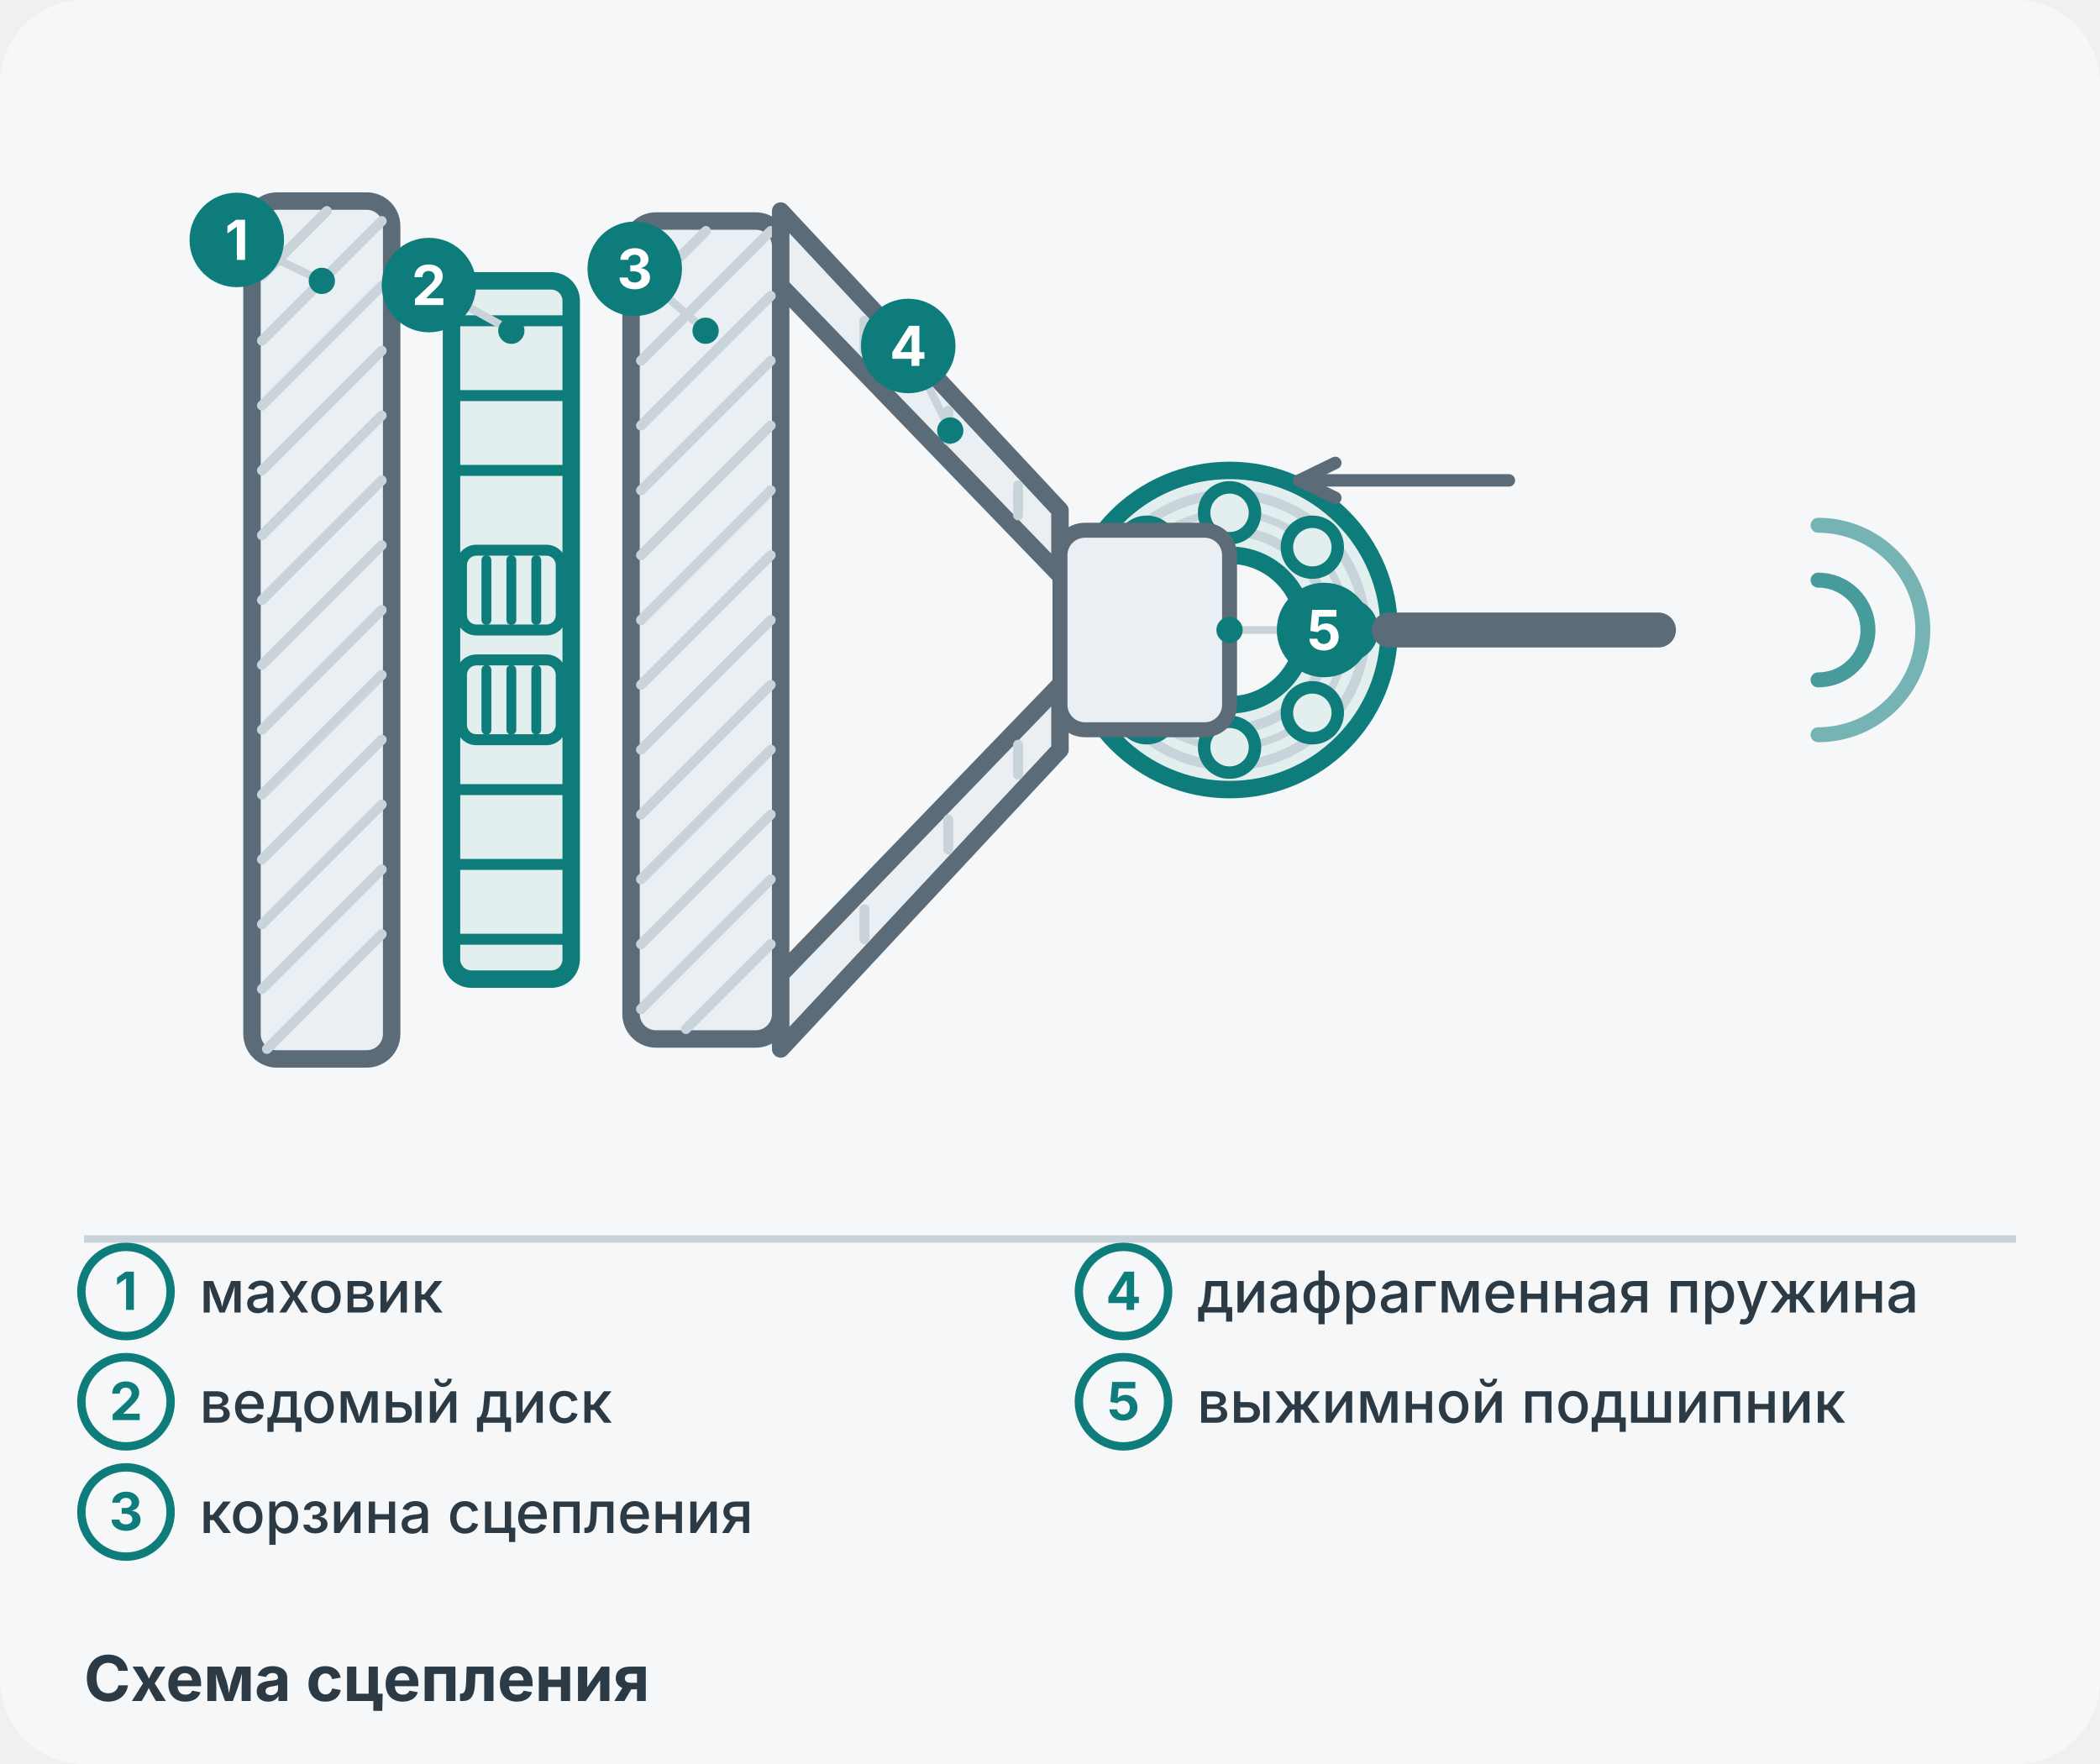
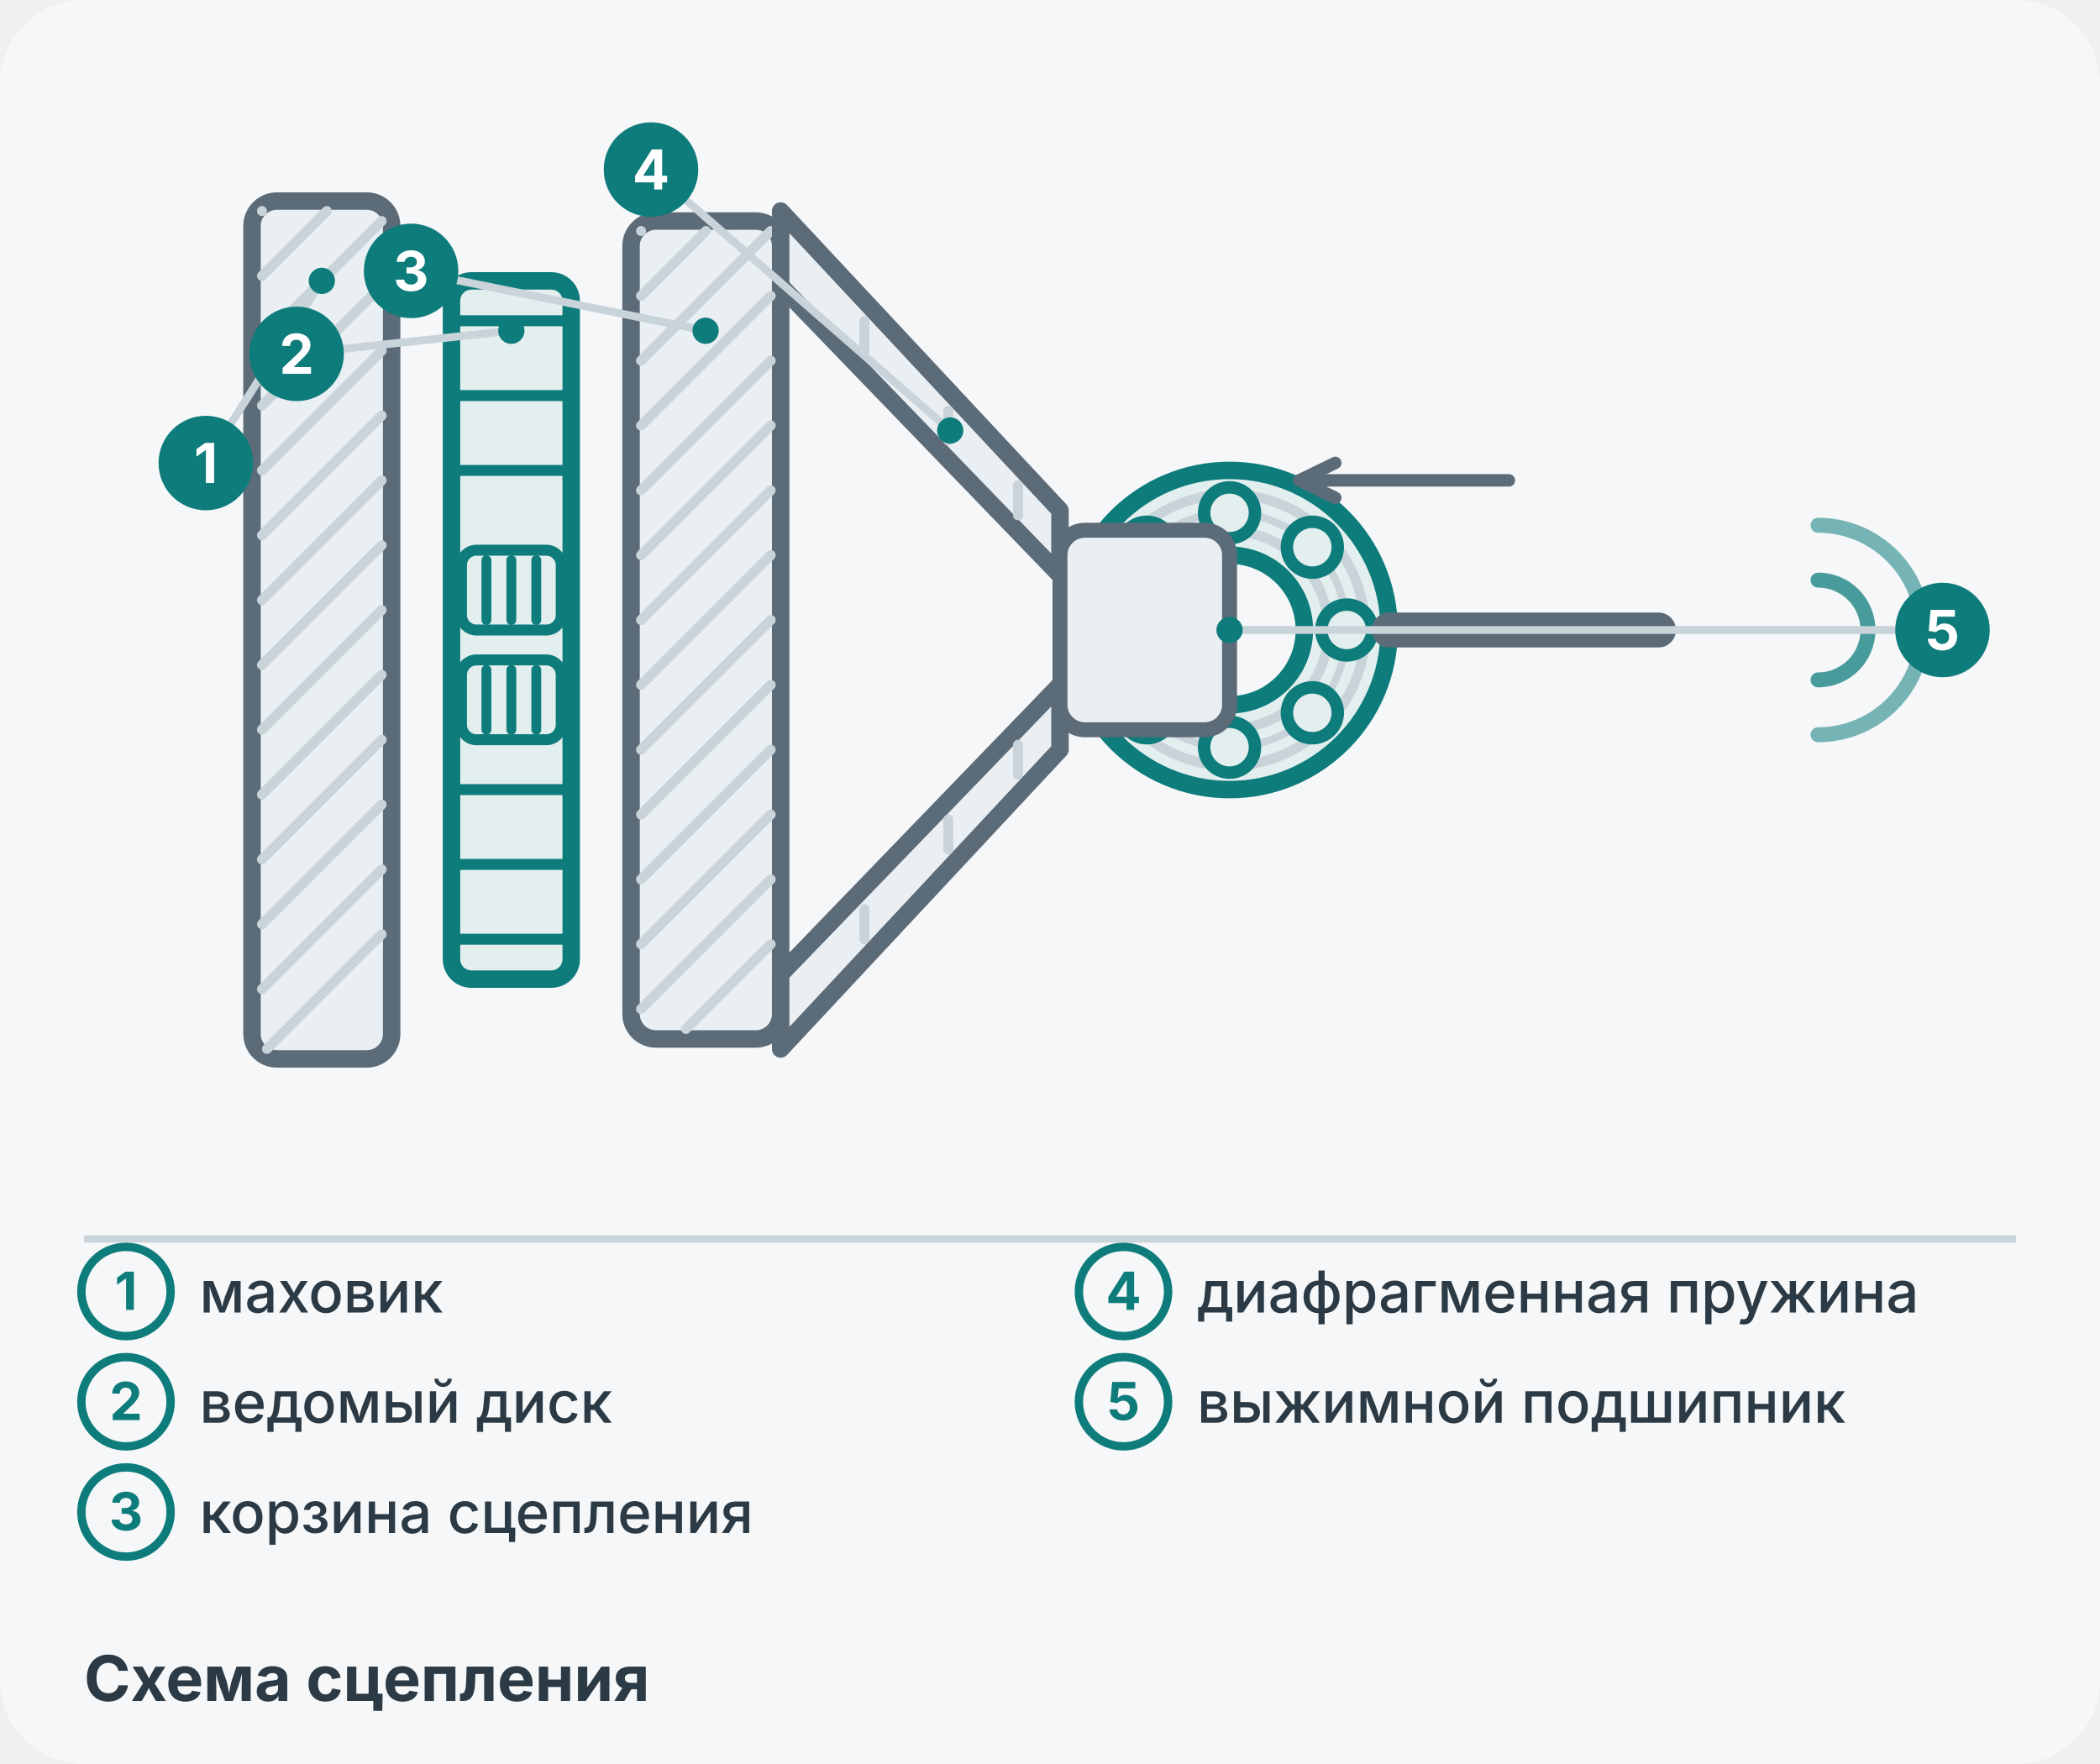
<svg xmlns="http://www.w3.org/2000/svg" viewBox="0 0 400 336" role="img" aria-label="Схема сцепления">
  <rect width="400" height="336" rx="16" fill="#F5F7F9" />
  <g transform="translate(10,6) scale(0.95)">
    <g fill="none" stroke-linecap="round" stroke-linejoin="round">
      <rect x="40.0" y="34.0" width="28.0" height="172.0" rx="5" stroke="#5C6B78" stroke-width="3.5" fill="#EAEFF3" />
      <path d="M 42.0 36.0 L 42.0 36.0" stroke="#C9D3DA" stroke-width="2" />
      <path d="M 55.0 36.0 L 42.0 49.0" stroke="#C9D3DA" stroke-width="2" />
      <path d="M 66.0 38.0 L 42.0 62.0" stroke="#C9D3DA" stroke-width="2" />
      <path d="M 66.0 51.0 L 42.0 75.0" stroke="#C9D3DA" stroke-width="2" />
      <path d="M 66.0 64.0 L 42.0 88.0" stroke="#C9D3DA" stroke-width="2" />
      <path d="M 66.0 77.0 L 42.0 101.0" stroke="#C9D3DA" stroke-width="2" />
      <path d="M 66.0 90.0 L 42.0 114.0" stroke="#C9D3DA" stroke-width="2" />
      <path d="M 66.0 103.0 L 42.0 127.0" stroke="#C9D3DA" stroke-width="2" />
      <path d="M 66.0 116.0 L 42.0 140.0" stroke="#C9D3DA" stroke-width="2" />
      <path d="M 66.0 129.0 L 42.0 153.0" stroke="#C9D3DA" stroke-width="2" />
      <path d="M 66.0 142.0 L 42.0 166.0" stroke="#C9D3DA" stroke-width="2" />
      <path d="M 66.0 155.0 L 42.0 179.0" stroke="#C9D3DA" stroke-width="2" />
      <path d="M 66.0 168.0 L 42.0 192.0" stroke="#C9D3DA" stroke-width="2" />
      <path d="M 66.0 181.0 L 43.0 204.0" stroke="#C9D3DA" stroke-width="2" />
      <rect x="80.0" y="50.0" width="24.0" height="140.0" rx="4" stroke="#0E7C7B" stroke-width="3.5" fill="#E3EFEF" />
      <path d="M 80.0 58.0 L 104.0 58.0" stroke="#0E7C7B" stroke-width="2.2" />
      <path d="M 80.0 73.0 L 104.0 73.0" stroke="#0E7C7B" stroke-width="2.2" />
      <path d="M 80.0 88.0 L 104.0 88.0" stroke="#0E7C7B" stroke-width="2.2" />
      <path d="M 80.0 152.0 L 104.0 152.0" stroke="#0E7C7B" stroke-width="2.2" />
      <path d="M 80.0 167.0 L 104.0 167.0" stroke="#0E7C7B" stroke-width="2.2" />
      <path d="M 80.0 182.0 L 104.0 182.0" stroke="#0E7C7B" stroke-width="2.2" />
      <rect x="82.0" y="104.0" width="20.0" height="16.0" rx="3" stroke="#0E7C7B" stroke-width="2.2" fill="#E3EFEF" />
      <path d="M 87.0 106.0 L 87.0 118.0" stroke="#0E7C7B" stroke-width="1.98" />
      <path d="M 92.0 106.0 L 92.0 118.0" stroke="#0E7C7B" stroke-width="1.98" />
      <path d="M 97.0 106.0 L 97.0 118.0" stroke="#0E7C7B" stroke-width="1.98" />
      <rect x="82.0" y="126.0" width="20.0" height="16.0" rx="3" stroke="#0E7C7B" stroke-width="2.2" fill="#E3EFEF" />
      <path d="M 87.0 128.0 L 87.0 140.0" stroke="#0E7C7B" stroke-width="1.98" />
      <path d="M 92.0 128.0 L 92.0 140.0" stroke="#0E7C7B" stroke-width="1.98" />
      <path d="M 97.0 128.0 L 97.0 140.0" stroke="#0E7C7B" stroke-width="1.98" />
      <rect x="116.0" y="38.0" width="30.0" height="164.0" rx="5" stroke="#5C6B78" stroke-width="3.5" fill="#EAEFF3" />
      <path d="M 118.0 40.0 L 118.0 40.0" stroke="#C9D3DA" stroke-width="2" />
      <path d="M 131.0 40.0 L 118.0 53.0" stroke="#C9D3DA" stroke-width="2" />
      <path d="M 144.0 40.0 L 118.0 66.0" stroke="#C9D3DA" stroke-width="2" />
      <path d="M 144.0 53.0 L 118.0 79.0" stroke="#C9D3DA" stroke-width="2" />
      <path d="M 144.0 66.0 L 118.0 92.0" stroke="#C9D3DA" stroke-width="2" />
      <path d="M 144.0 79.0 L 118.0 105.0" stroke="#C9D3DA" stroke-width="2" />
      <path d="M 144.0 92.0 L 118.0 118.0" stroke="#C9D3DA" stroke-width="2" />
      <path d="M 144.0 105.0 L 118.0 131.0" stroke="#C9D3DA" stroke-width="2" />
      <path d="M 144.0 118.0 L 118.0 144.0" stroke="#C9D3DA" stroke-width="2" />
      <path d="M 144.0 131.0 L 118.0 157.0" stroke="#C9D3DA" stroke-width="2" />
      <path d="M 144.0 144.0 L 118.0 170.0" stroke="#C9D3DA" stroke-width="2" />
      <path d="M 144.0 157.0 L 118.0 183.0" stroke="#C9D3DA" stroke-width="2" />
      <path d="M 144.0 170.0 L 118.0 196.0" stroke="#C9D3DA" stroke-width="2" />
      <path d="M 144.0 183.0 L 127.0 200.0" stroke="#C9D3DA" stroke-width="2" />
      <path d="M 146.0 36.0 L 202.0 96.0 L 202.0 109.0 L 146.0 51.0 Z" stroke="#5C6B78" stroke-width="3.5" fill="#EAEFF3" />
      <path d="M 146.0 204.0 L 202.0 144.0 L 202.0 131.0 L 146.0 189.0 Z" stroke="#5C6B78" stroke-width="3.5" fill="#EAEFF3" />
      <path d="M 162.8 58.0 L 162.8 64.0" stroke="#C9D3DA" stroke-width="2" />
      <path d="M 162.8 182.0 L 162.8 176.0" stroke="#C9D3DA" stroke-width="2" />
      <path d="M 179.6 76.0 L 179.6 82.0" stroke="#C9D3DA" stroke-width="2" />
      <path d="M 179.6 164.0 L 179.6 158.0" stroke="#C9D3DA" stroke-width="2" />
      <path d="M 193.6 91.0 L 193.6 97.0" stroke="#C9D3DA" stroke-width="2" />
      <path d="M 193.6 149.0 L 193.6 143.0" stroke="#C9D3DA" stroke-width="2" />
      <path d="M 204.0 120.0 A 32.0 32.0 0 1 0 268.0 120.0 A 32.0 32.0 0 1 0 204.0 120.0 Z M 221.0 120.0 A 15.0 15.0 0 1 0 251.0 120.0 A 15.0 15.0 0 1 0 221.0 120.0 Z" fill="#E3EFEF" fill-rule="evenodd" stroke="none" />
      <circle cx="236.0" cy="120.0" r="32.0" stroke="#0E7C7B" stroke-width="3.5" fill="none" />
      <circle cx="236.0" cy="120.0" r="27.2" stroke="#C9D3DA" stroke-width="2" fill="none" />
      <circle cx="236.0" cy="120.0" r="15.0" stroke="#0E7C7B" stroke-width="3.5" fill="none" />
      <circle cx="236.0" cy="120.0" r="19.8" stroke="#C9D3DA" stroke-width="2" fill="none" />
      <circle cx="236.0" cy="120.0" r="23.5" stroke="#C9D3DA" stroke-width="1.5" fill="none" />
      <circle cx="259.5" cy="120.0" r="5.1" stroke="#0E7C7B" stroke-width="2.5" fill="#E3EFEF" />
      <circle cx="252.6" cy="136.6" r="5.1" stroke="#0E7C7B" stroke-width="2.5" fill="#E3EFEF" />
      <circle cx="236.0" cy="143.5" r="5.1" stroke="#0E7C7B" stroke-width="2.5" fill="#E3EFEF" />
      <circle cx="219.4" cy="136.6" r="5.1" stroke="#0E7C7B" stroke-width="2.5" fill="#E3EFEF" />
      <circle cx="212.5" cy="120.0" r="5.1" stroke="#0E7C7B" stroke-width="2.5" fill="#E3EFEF" />
      <circle cx="219.4" cy="103.4" r="5.1" stroke="#0E7C7B" stroke-width="2.5" fill="#E3EFEF" />
      <circle cx="236.0" cy="96.5" r="5.1" stroke="#0E7C7B" stroke-width="2.5" fill="#E3EFEF" />
      <circle cx="252.6" cy="103.4" r="5.1" stroke="#0E7C7B" stroke-width="2.5" fill="#E3EFEF" />
      <rect x="202.0" y="100.0" width="34.0" height="40.0" rx="5" stroke="#5C6B78" stroke-width="3" fill="#EAEFF3" />
      <path d="M 268.0 120.0 L 322.0 120.0" stroke="#5C6B78" stroke-width="7" />
      <path d="M 292.0 90.0 L 250.0 90.0" stroke="#5C6B78" stroke-width="2.5" />
      <path d="M 257.2 86.5 L 250.0 90.0 L 257.2 93.5" stroke="#5C6B78" stroke-width="2.5" fill="none" />
      <path d="M 354 110 A 10 10 0 0 1 354 130" stroke="#0E7C7B" stroke-width="3" opacity="0.75" />
      <path d="M 354 99 A 21 21 0 0 1 354 141" stroke="#0E7C7B" stroke-width="3" opacity="0.55" />
    </g>
  </g>
  <path d="M 16 236 L 384 236" stroke="#C9D3DA" stroke-width="1.4" fill="none" />
  <g fill="none" stroke-linecap="round" stroke-linejoin="round">
-     <path d="M 61.3 53.5 L 45.1 45.7" stroke="#C9D3DA" stroke-width="1.5" fill="none" />
+     <path d="M 61.3 53.5 L 39.2 88.2" stroke="#C9D3DA" stroke-width="1.5" fill="none" />
    <circle cx="61.3" cy="53.5" r="2.5" fill="#0E7C7B" />
-     <circle cx="45.1" cy="45.7" r="9" fill="#0E7C7B" />
-     <text x="45.1" y="49.5" font-family="Manrope, Inter, system-ui, -apple-system, Segoe UI, sans-serif" font-size="10.5" font-weight="700" fill="#FFFFFF" text-anchor="middle">1</text>
-     <path d="M 97.4 63.0 L 81.7 54.3" stroke="#C9D3DA" stroke-width="1.5" fill="none" />
+     <circle cx="39.2" cy="88.2" r="9" fill="#0E7C7B" />
+     <text x="39.2" y="92.0" font-family="Manrope, Inter, system-ui, -apple-system, Segoe UI, sans-serif" font-size="10.5" font-weight="700" fill="#FFFFFF" text-anchor="middle">1</text>
+     <path d="M 97.4 63.0 L 56.5 67.4" stroke="#C9D3DA" stroke-width="1.5" fill="none" />
    <circle cx="97.4" cy="63.0" r="2.5" fill="#0E7C7B" />
-     <circle cx="81.7" cy="54.3" r="9" fill="#0E7C7B" />
-     <text x="81.7" y="58.1" font-family="Manrope, Inter, system-ui, -apple-system, Segoe UI, sans-serif" font-size="10.5" font-weight="700" fill="#FFFFFF" text-anchor="middle">2</text>
-     <path d="M 134.4 63.0 L 120.9 51.2" stroke="#C9D3DA" stroke-width="1.5" fill="none" />
+     <circle cx="56.5" cy="67.4" r="9" fill="#0E7C7B" />
+     <text x="56.5" y="71.2" font-family="Manrope, Inter, system-ui, -apple-system, Segoe UI, sans-serif" font-size="10.5" font-weight="700" fill="#FFFFFF" text-anchor="middle">2</text>
+     <path d="M 134.4 63.0 L 78.3 51.6" stroke="#C9D3DA" stroke-width="1.5" fill="none" />
    <circle cx="134.4" cy="63.0" r="2.5" fill="#0E7C7B" />
-     <circle cx="120.9" cy="51.2" r="9" fill="#0E7C7B" />
-     <text x="120.9" y="55.0" font-family="Manrope, Inter, system-ui, -apple-system, Segoe UI, sans-serif" font-size="10.5" font-weight="700" fill="#FFFFFF" text-anchor="middle">3</text>
-     <path d="M 181.0 82.0 L 173.0 65.9" stroke="#C9D3DA" stroke-width="1.5" fill="none" />
+     <circle cx="78.3" cy="51.6" r="9" fill="#0E7C7B" />
+     <text x="78.3" y="55.4" font-family="Manrope, Inter, system-ui, -apple-system, Segoe UI, sans-serif" font-size="10.5" font-weight="700" fill="#FFFFFF" text-anchor="middle">3</text>
+     <path d="M 181.0 82.0 L 124.0 32.3" stroke="#C9D3DA" stroke-width="1.5" fill="none" />
    <circle cx="181.0" cy="82.0" r="2.5" fill="#0E7C7B" />
-     <circle cx="173.0" cy="65.9" r="9" fill="#0E7C7B" />
-     <text x="173.0" y="69.7" font-family="Manrope, Inter, system-ui, -apple-system, Segoe UI, sans-serif" font-size="10.5" font-weight="700" fill="#FFFFFF" text-anchor="middle">4</text>
-     <path d="M 234.2 120.0 L 252.2 120.0" stroke="#C9D3DA" stroke-width="1.5" fill="none" />
+     <circle cx="124.0" cy="32.3" r="9" fill="#0E7C7B" />
+     <text x="124.0" y="36.1" font-family="Manrope, Inter, system-ui, -apple-system, Segoe UI, sans-serif" font-size="10.5" font-weight="700" fill="#FFFFFF" text-anchor="middle">4</text>
+     <path d="M 234.2 120.0 L 370.0 120.0" stroke="#C9D3DA" stroke-width="1.5" fill="none" />
    <circle cx="234.2" cy="120.0" r="2.5" fill="#0E7C7B" />
-     <circle cx="252.2" cy="120.0" r="9" fill="#0E7C7B" />
-     <text x="252.2" y="123.8" font-family="Manrope, Inter, system-ui, -apple-system, Segoe UI, sans-serif" font-size="10.5" font-weight="700" fill="#FFFFFF" text-anchor="middle">5</text>
+     <circle cx="370.0" cy="120.0" r="9" fill="#0E7C7B" />
+     <text x="370.0" y="123.8" font-family="Manrope, Inter, system-ui, -apple-system, Segoe UI, sans-serif" font-size="10.5" font-weight="700" fill="#FFFFFF" text-anchor="middle">5</text>
    <circle cx="24.0" cy="246.0" r="8.5" fill="#F5F7F9" stroke="#0E7C7B" stroke-width="1.6" />
    <text x="24.0" y="249.5" font-family="Manrope, Inter, system-ui, -apple-system, Segoe UI, sans-serif" font-size="10" font-weight="700" fill="#0E7C7B" text-anchor="middle">1</text>
    <text x="38.0" y="250.0" font-family="Manrope, Inter, system-ui, -apple-system, Segoe UI, sans-serif" font-size="11" font-weight="500" fill="#2B3A44" text-anchor="start">маховик</text>
    <circle cx="24.0" cy="267.0" r="8.5" fill="#F5F7F9" stroke="#0E7C7B" stroke-width="1.6" />
    <text x="24.0" y="270.5" font-family="Manrope, Inter, system-ui, -apple-system, Segoe UI, sans-serif" font-size="10" font-weight="700" fill="#0E7C7B" text-anchor="middle">2</text>
    <text x="38.0" y="271.0" font-family="Manrope, Inter, system-ui, -apple-system, Segoe UI, sans-serif" font-size="11" font-weight="500" fill="#2B3A44" text-anchor="start">ведомый диск</text>
    <circle cx="24.0" cy="288.0" r="8.5" fill="#F5F7F9" stroke="#0E7C7B" stroke-width="1.6" />
    <text x="24.0" y="291.5" font-family="Manrope, Inter, system-ui, -apple-system, Segoe UI, sans-serif" font-size="10" font-weight="700" fill="#0E7C7B" text-anchor="middle">3</text>
    <text x="38.0" y="292.0" font-family="Manrope, Inter, system-ui, -apple-system, Segoe UI, sans-serif" font-size="11" font-weight="500" fill="#2B3A44" text-anchor="start">корзина сцепления</text>
    <circle cx="214.0" cy="246.0" r="8.5" fill="#F5F7F9" stroke="#0E7C7B" stroke-width="1.6" />
    <text x="214.0" y="249.5" font-family="Manrope, Inter, system-ui, -apple-system, Segoe UI, sans-serif" font-size="10" font-weight="700" fill="#0E7C7B" text-anchor="middle">4</text>
    <text x="228.0" y="250.0" font-family="Manrope, Inter, system-ui, -apple-system, Segoe UI, sans-serif" font-size="11" font-weight="500" fill="#2B3A44" text-anchor="start">диафрагменная пружина</text>
    <circle cx="214.0" cy="267.0" r="8.5" fill="#F5F7F9" stroke="#0E7C7B" stroke-width="1.6" />
    <text x="214.0" y="270.5" font-family="Manrope, Inter, system-ui, -apple-system, Segoe UI, sans-serif" font-size="10" font-weight="700" fill="#0E7C7B" text-anchor="middle">5</text>
    <text x="228.0" y="271.0" font-family="Manrope, Inter, system-ui, -apple-system, Segoe UI, sans-serif" font-size="11" font-weight="500" fill="#2B3A44" text-anchor="start">выжимной подшипник</text>
  </g>
  <text x="16.0" y="324.0" font-family="Manrope, Inter, system-ui, -apple-system, Segoe UI, sans-serif" font-size="12" font-weight="700" fill="#2B3A44" text-anchor="start">Схема сцепления</text>
</svg>
